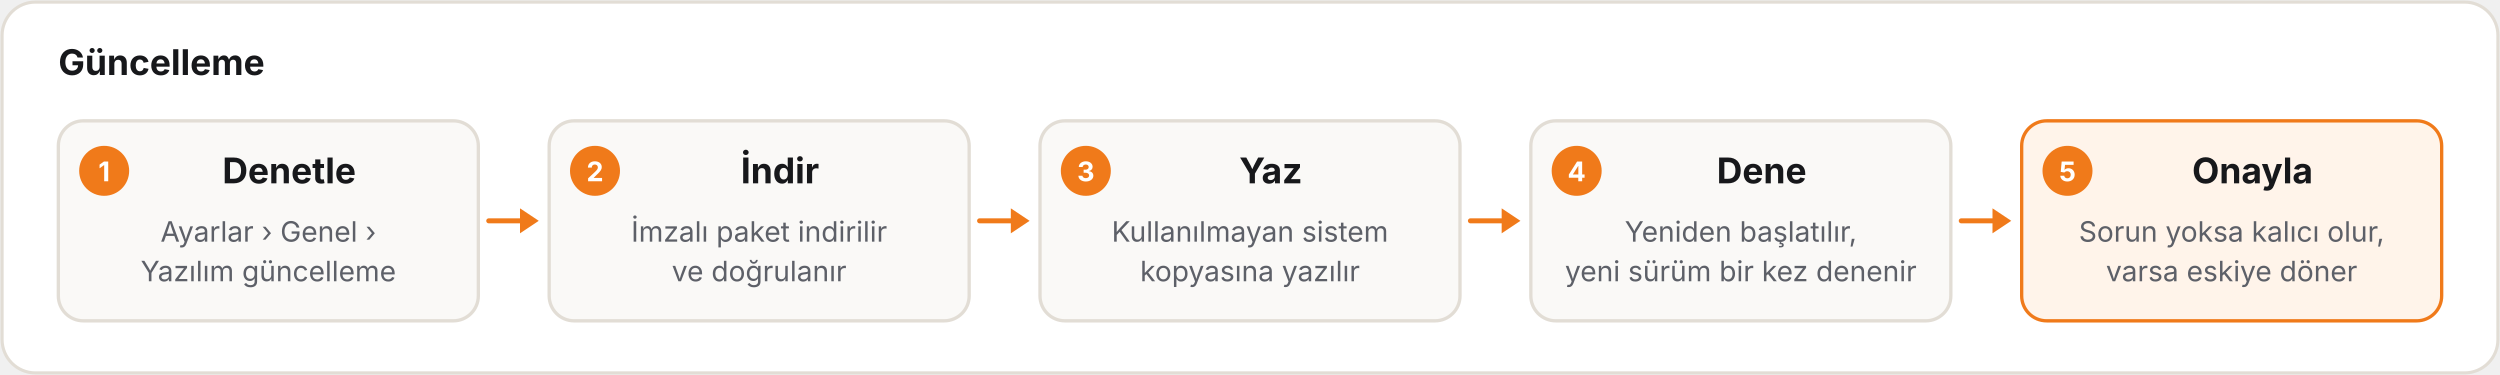
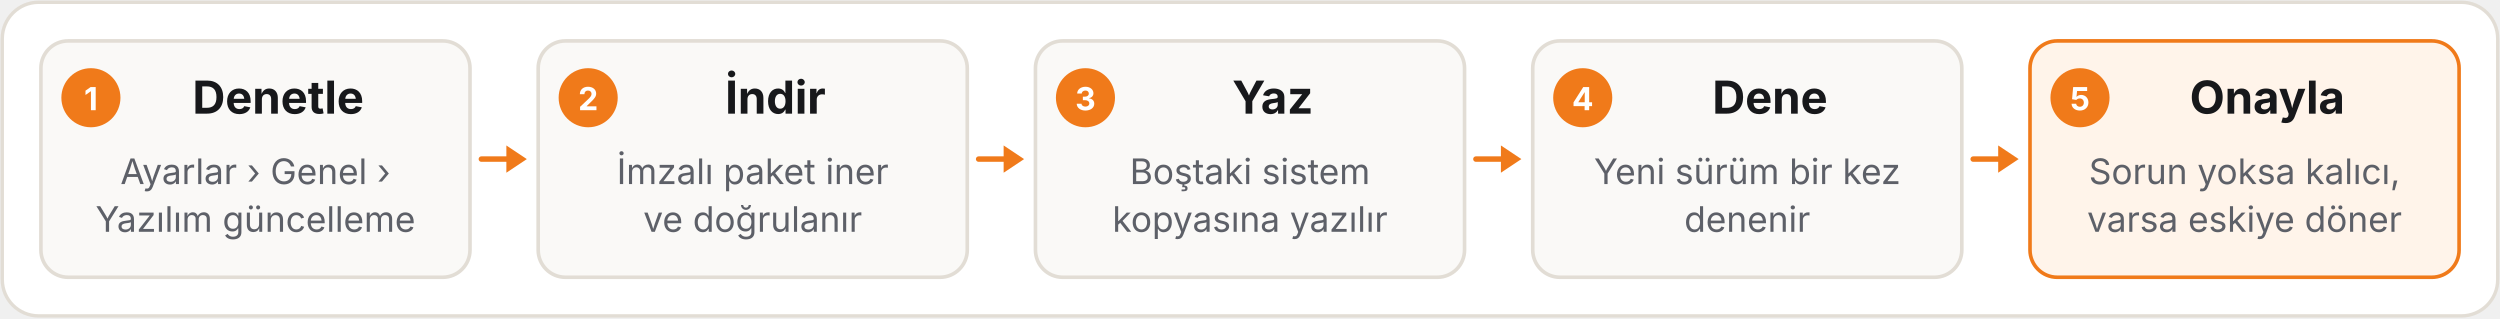
- <svg xmlns="http://www.w3.org/2000/svg" viewBox="0 0 1200 180" width="1200" height="180" role="img" aria-label="Güncelleme">
-   <rect x="1" y="1" width="1198" height="178" rx="16" fill="#ffffff" stroke="#e2ddd5" stroke-width="1.5" />
-   <text x="28" y="36" font-family="-apple-system, 'Segoe UI', Inter, Roboto, 'Helvetica Neue', Arial, sans-serif" font-size="17" font-weight="700" fill="#17181b" text-anchor="start">Güncelleme</text>
-   <rect x="28.0" y="58" width="201.6" height="96" rx="12" fill="#faf9f7" stroke="#e2ddd5" stroke-width="1.6" />
-   <circle cx="50.0" cy="82" r="12" fill="#f07a1a" />
-   <text x="50.0" y="87" font-family="-apple-system, 'Segoe UI', Inter, Roboto, 'Helvetica Neue', Arial, sans-serif" font-size="13" font-weight="700" fill="#fff" text-anchor="middle">1</text>
-   <text x="138.8" y="88" font-family="-apple-system, 'Segoe UI', Inter, Roboto, 'Helvetica Neue', Arial, sans-serif" font-size="17" font-weight="700" fill="#17181b" text-anchor="middle">Denetle</text>
-   <text x="128.8" y="116" font-family="-apple-system, 'Segoe UI', Inter, Roboto, 'Helvetica Neue', Arial, sans-serif" font-size="13.5" font-weight="400" fill="#5d6068" text-anchor="middle">Ayarlar › Genel ›</text>
-   <text x="128.8" y="135" font-family="-apple-system, 'Segoe UI', Inter, Roboto, 'Helvetica Neue', Arial, sans-serif" font-size="13.5" font-weight="400" fill="#5d6068" text-anchor="middle">Yazılım güncelleme</text>
-   <line x1="234.6" y1="106.0" x2="251.6" y2="106.0" stroke="#f07a1a" stroke-width="2.4" stroke-linecap="round" />
-   <path d="M249.6 100.0 L258.6 106.0 L249.6 112.0 Z" fill="#f07a1a" />
-   <rect x="263.6" y="58" width="201.6" height="96" rx="12" fill="#faf9f7" stroke="#e2ddd5" stroke-width="1.6" />
-   <circle cx="285.6" cy="82" r="12" fill="#f07a1a" />
-   <text x="285.6" y="87" font-family="-apple-system, 'Segoe UI', Inter, Roboto, 'Helvetica Neue', Arial, sans-serif" font-size="13" font-weight="700" fill="#fff" text-anchor="middle">2</text>
-   <text x="374.4" y="88" font-family="-apple-system, 'Segoe UI', Inter, Roboto, 'Helvetica Neue', Arial, sans-serif" font-size="17" font-weight="700" fill="#17181b" text-anchor="middle">İndir</text>
-   <text x="364.4" y="116" font-family="-apple-system, 'Segoe UI', Inter, Roboto, 'Helvetica Neue', Arial, sans-serif" font-size="13.5" font-weight="400" fill="#5d6068" text-anchor="middle">İmzalı paket indirilir</text>
-   <text x="364.4" y="135" font-family="-apple-system, 'Segoe UI', Inter, Roboto, 'Helvetica Neue', Arial, sans-serif" font-size="13.5" font-weight="400" fill="#5d6068" text-anchor="middle">ve doğrulanır</text>
-   <line x1="470.2" y1="106.0" x2="487.2" y2="106.0" stroke="#f07a1a" stroke-width="2.4" stroke-linecap="round" />
-   <path d="M485.2 100.0 L494.2 106.0 L485.2 112.0 Z" fill="#f07a1a" />
-   <rect x="499.2" y="58" width="201.6" height="96" rx="12" fill="#faf9f7" stroke="#e2ddd5" stroke-width="1.6" />
-   <circle cx="521.2" cy="82" r="12" fill="#f07a1a" />
-   <text x="521.2" y="87" font-family="-apple-system, 'Segoe UI', Inter, Roboto, 'Helvetica Neue', Arial, sans-serif" font-size="13" font-weight="700" fill="#fff" text-anchor="middle">3</text>
-   <text x="610.0" y="88" font-family="-apple-system, 'Segoe UI', Inter, Roboto, 'Helvetica Neue', Arial, sans-serif" font-size="17" font-weight="700" fill="#17181b" text-anchor="middle">Yaz</text>
-   <text x="600.0" y="116" font-family="-apple-system, 'Segoe UI', Inter, Roboto, 'Helvetica Neue', Arial, sans-serif" font-size="13.5" font-weight="400" fill="#5d6068" text-anchor="middle">Kullanılmayan sistem</text>
-   <text x="600.0" y="135" font-family="-apple-system, 'Segoe UI', Inter, Roboto, 'Helvetica Neue', Arial, sans-serif" font-size="13.5" font-weight="400" fill="#5d6068" text-anchor="middle">kopyasına yazılır</text>
-   <line x1="705.8" y1="106.0" x2="722.8" y2="106.0" stroke="#f07a1a" stroke-width="2.4" stroke-linecap="round" />
-   <path d="M720.8 100.0 L729.8 106.0 L720.8 112.0 Z" fill="#f07a1a" />
-   <rect x="734.8" y="58" width="201.6" height="96" rx="12" fill="#faf9f7" stroke="#e2ddd5" stroke-width="1.6" />
-   <circle cx="756.8" cy="82" r="12" fill="#f07a1a" />
-   <text x="756.8" y="87" font-family="-apple-system, 'Segoe UI', Inter, Roboto, 'Helvetica Neue', Arial, sans-serif" font-size="13" font-weight="700" fill="#fff" text-anchor="middle">4</text>
-   <text x="845.6" y="88" font-family="-apple-system, 'Segoe UI', Inter, Roboto, 'Helvetica Neue', Arial, sans-serif" font-size="17" font-weight="700" fill="#17181b" text-anchor="middle">Dene</text>
-   <text x="835.6" y="116" font-family="-apple-system, 'Segoe UI', Inter, Roboto, 'Helvetica Neue', Arial, sans-serif" font-size="13.5" font-weight="400" fill="#5d6068" text-anchor="middle">Yeniden başlatılır,</text>
-   <text x="835.6" y="135" font-family="-apple-system, 'Segoe UI', Inter, Roboto, 'Helvetica Neue', Arial, sans-serif" font-size="13.5" font-weight="400" fill="#5d6068" text-anchor="middle">yeni sürüm bir kez denenir</text>
-   <line x1="941.4" y1="106.0" x2="958.4" y2="106.0" stroke="#f07a1a" stroke-width="2.4" stroke-linecap="round" />
-   <path d="M956.4 100.0 L965.4 106.0 L956.4 112.0 Z" fill="#f07a1a" />
-   <rect x="970.4" y="58" width="201.6" height="96" rx="12" fill="#fff4ea" stroke="#f07a1a" stroke-width="1.6" />
-   <circle cx="992.4" cy="82" r="12" fill="#f07a1a" />
-   <text x="992.4" y="87" font-family="-apple-system, 'Segoe UI', Inter, Roboto, 'Helvetica Neue', Arial, sans-serif" font-size="13" font-weight="700" fill="#fff" text-anchor="middle">5</text>
-   <text x="1081.2" y="88" font-family="-apple-system, 'Segoe UI', Inter, Roboto, 'Helvetica Neue', Arial, sans-serif" font-size="17" font-weight="700" fill="#17181b" text-anchor="middle">Onayla</text>
-   <text x="1071.2" y="116" font-family="-apple-system, 'Segoe UI', Inter, Roboto, 'Helvetica Neue', Arial, sans-serif" font-size="13.5" font-weight="400" fill="#5d6068" text-anchor="middle">Sorun yoksa kalıcı olur,</text>
-   <text x="1071.2" y="135" font-family="-apple-system, 'Segoe UI', Inter, Roboto, 'Helvetica Neue', Arial, sans-serif" font-size="13.5" font-weight="400" fill="#5d6068" text-anchor="middle">varsa eskiye döner</text>
+ <svg xmlns="http://www.w3.org/2000/svg" viewBox="0 0 1100 140" width="1100" height="140" role="img" aria-label="Güncelleme">
+   <rect x="1" y="1" width="1098" height="138" rx="16" fill="#ffffff" stroke="#e2ddd5" stroke-width="1.5" />
+   <rect x="18.0" y="18" width="188.8" height="104" rx="12" fill="#faf9f7" stroke="#e2ddd5" stroke-width="1.6" />
+   <circle cx="40.0" cy="43" r="13" fill="#f07a1a" />
+   <text x="40.0" y="48.5" font-family="-apple-system, 'Segoe UI', Inter, Roboto, 'Helvetica Neue', Arial, sans-serif" font-size="14" font-weight="700" fill="#fff" text-anchor="middle">1</text>
+   <text x="122.4" y="50" font-family="-apple-system, 'Segoe UI', Inter, Roboto, 'Helvetica Neue', Arial, sans-serif" font-size="20" font-weight="700" fill="#17181b" text-anchor="middle">Denetle</text>
+   <text x="112.4" y="81" font-family="-apple-system, 'Segoe UI', Inter, Roboto, 'Helvetica Neue', Arial, sans-serif" font-size="15.5" font-weight="400" fill="#5d6068" text-anchor="middle">Ayarlar › Genel ›</text>
+   <text x="112.4" y="102" font-family="-apple-system, 'Segoe UI', Inter, Roboto, 'Helvetica Neue', Arial, sans-serif" font-size="15.5" font-weight="400" fill="#5d6068" text-anchor="middle">Yazılım güncelleme</text>
+   <line x1="211.8" y1="70.0" x2="224.8" y2="70.0" stroke="#f07a1a" stroke-width="2.4" stroke-linecap="round" />
+   <path d="M222.8 64.0 L231.8 70.0 L222.8 76.0 Z" fill="#f07a1a" />
+   <rect x="236.8" y="18" width="188.8" height="104" rx="12" fill="#faf9f7" stroke="#e2ddd5" stroke-width="1.6" />
+   <circle cx="258.8" cy="43" r="13" fill="#f07a1a" />
+   <text x="258.8" y="48.5" font-family="-apple-system, 'Segoe UI', Inter, Roboto, 'Helvetica Neue', Arial, sans-serif" font-size="14" font-weight="700" fill="#fff" text-anchor="middle">2</text>
+   <text x="341.2" y="50" font-family="-apple-system, 'Segoe UI', Inter, Roboto, 'Helvetica Neue', Arial, sans-serif" font-size="20" font-weight="700" fill="#17181b" text-anchor="middle">İndir</text>
+   <text x="331.2" y="81" font-family="-apple-system, 'Segoe UI', Inter, Roboto, 'Helvetica Neue', Arial, sans-serif" font-size="15.5" font-weight="400" fill="#5d6068" text-anchor="middle">İmzalı paket iner</text>
+   <text x="331.2" y="102" font-family="-apple-system, 'Segoe UI', Inter, Roboto, 'Helvetica Neue', Arial, sans-serif" font-size="15.5" font-weight="400" fill="#5d6068" text-anchor="middle">ve doğrulanır</text>
+   <line x1="430.6" y1="70.0" x2="443.6" y2="70.0" stroke="#f07a1a" stroke-width="2.4" stroke-linecap="round" />
+   <path d="M441.6 64.0 L450.6 70.0 L441.6 76.0 Z" fill="#f07a1a" />
+   <rect x="455.6" y="18" width="188.8" height="104" rx="12" fill="#faf9f7" stroke="#e2ddd5" stroke-width="1.6" />
+   <circle cx="477.6" cy="43" r="13" fill="#f07a1a" />
+   <text x="477.6" y="48.5" font-family="-apple-system, 'Segoe UI', Inter, Roboto, 'Helvetica Neue', Arial, sans-serif" font-size="14" font-weight="700" fill="#fff" text-anchor="middle">3</text>
+   <text x="560.0" y="50" font-family="-apple-system, 'Segoe UI', Inter, Roboto, 'Helvetica Neue', Arial, sans-serif" font-size="20" font-weight="700" fill="#17181b" text-anchor="middle">Yaz</text>
+   <text x="550.0" y="81" font-family="-apple-system, 'Segoe UI', Inter, Roboto, 'Helvetica Neue', Arial, sans-serif" font-size="15.5" font-weight="400" fill="#5d6068" text-anchor="middle">Boştaki sistem</text>
+   <text x="550.0" y="102" font-family="-apple-system, 'Segoe UI', Inter, Roboto, 'Helvetica Neue', Arial, sans-serif" font-size="15.5" font-weight="400" fill="#5d6068" text-anchor="middle">kopyasına yazılır</text>
+   <line x1="649.4" y1="70.0" x2="662.4" y2="70.0" stroke="#f07a1a" stroke-width="2.4" stroke-linecap="round" />
+   <path d="M660.4 64.0 L669.4 70.0 L660.4 76.0 Z" fill="#f07a1a" />
+   <rect x="674.4" y="18" width="188.8" height="104" rx="12" fill="#faf9f7" stroke="#e2ddd5" stroke-width="1.6" />
+   <circle cx="696.4" cy="43" r="13" fill="#f07a1a" />
+   <text x="696.4" y="48.5" font-family="-apple-system, 'Segoe UI', Inter, Roboto, 'Helvetica Neue', Arial, sans-serif" font-size="14" font-weight="700" fill="#fff" text-anchor="middle">4</text>
+   <text x="778.8" y="50" font-family="-apple-system, 'Segoe UI', Inter, Roboto, 'Helvetica Neue', Arial, sans-serif" font-size="20" font-weight="700" fill="#17181b" text-anchor="middle">Dene</text>
+   <text x="768.8" y="81" font-family="-apple-system, 'Segoe UI', Inter, Roboto, 'Helvetica Neue', Arial, sans-serif" font-size="15.5" font-weight="400" fill="#5d6068" text-anchor="middle">Yeni sürüm bir kez</text>
+   <text x="768.8" y="102" font-family="-apple-system, 'Segoe UI', Inter, Roboto, 'Helvetica Neue', Arial, sans-serif" font-size="15.5" font-weight="400" fill="#5d6068" text-anchor="middle">denenir</text>
+   <line x1="868.2" y1="70.0" x2="881.2" y2="70.0" stroke="#f07a1a" stroke-width="2.4" stroke-linecap="round" />
+   <path d="M879.2 64.0 L888.2 70.0 L879.2 76.0 Z" fill="#f07a1a" />
+   <rect x="893.2" y="18" width="188.8" height="104" rx="12" fill="#fff4ea" stroke="#f07a1a" stroke-width="1.6" />
+   <circle cx="915.2" cy="43" r="13" fill="#f07a1a" />
+   <text x="915.2" y="48.5" font-family="-apple-system, 'Segoe UI', Inter, Roboto, 'Helvetica Neue', Arial, sans-serif" font-size="14" font-weight="700" fill="#fff" text-anchor="middle">5</text>
+   <text x="997.6" y="50" font-family="-apple-system, 'Segoe UI', Inter, Roboto, 'Helvetica Neue', Arial, sans-serif" font-size="20" font-weight="700" fill="#17181b" text-anchor="middle">Onayla</text>
+   <text x="987.6" y="81" font-family="-apple-system, 'Segoe UI', Inter, Roboto, 'Helvetica Neue', Arial, sans-serif" font-size="15.5" font-weight="400" fill="#5d6068" text-anchor="middle">Sorun yoksa kalıcı,</text>
+   <text x="987.6" y="102" font-family="-apple-system, 'Segoe UI', Inter, Roboto, 'Helvetica Neue', Arial, sans-serif" font-size="15.5" font-weight="400" fill="#5d6068" text-anchor="middle">varsa eskiye döner</text>
</svg>
